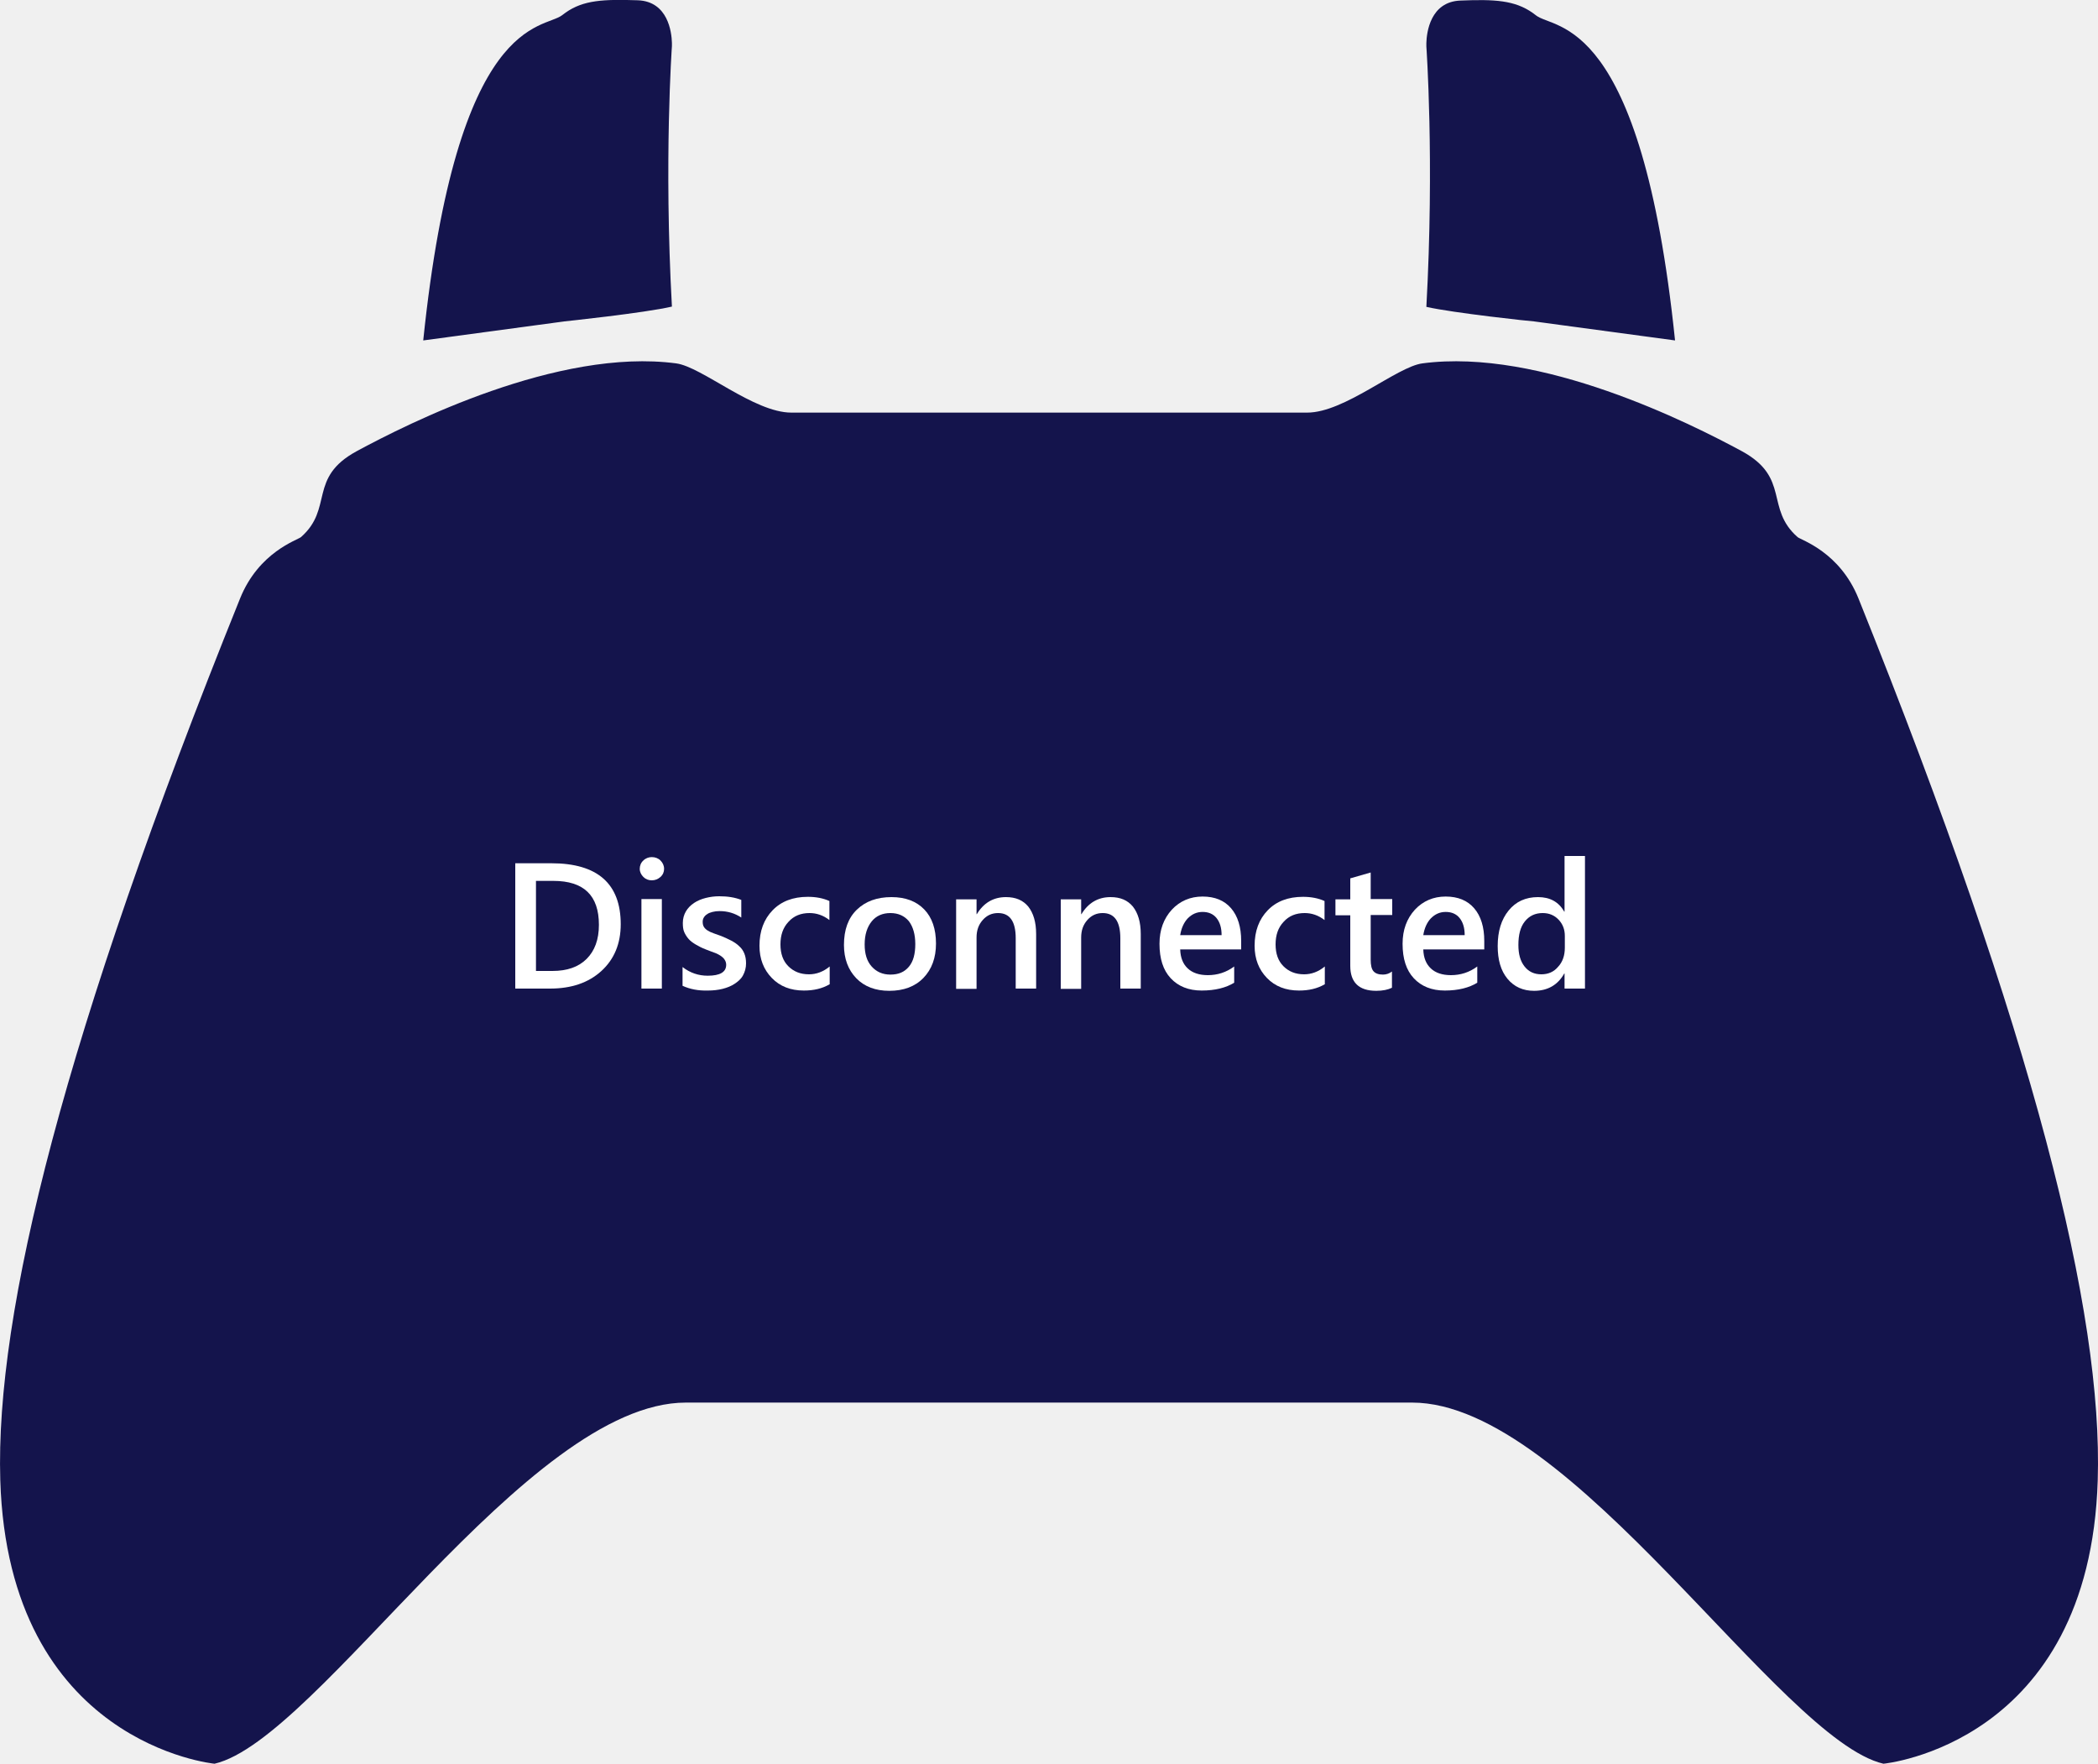
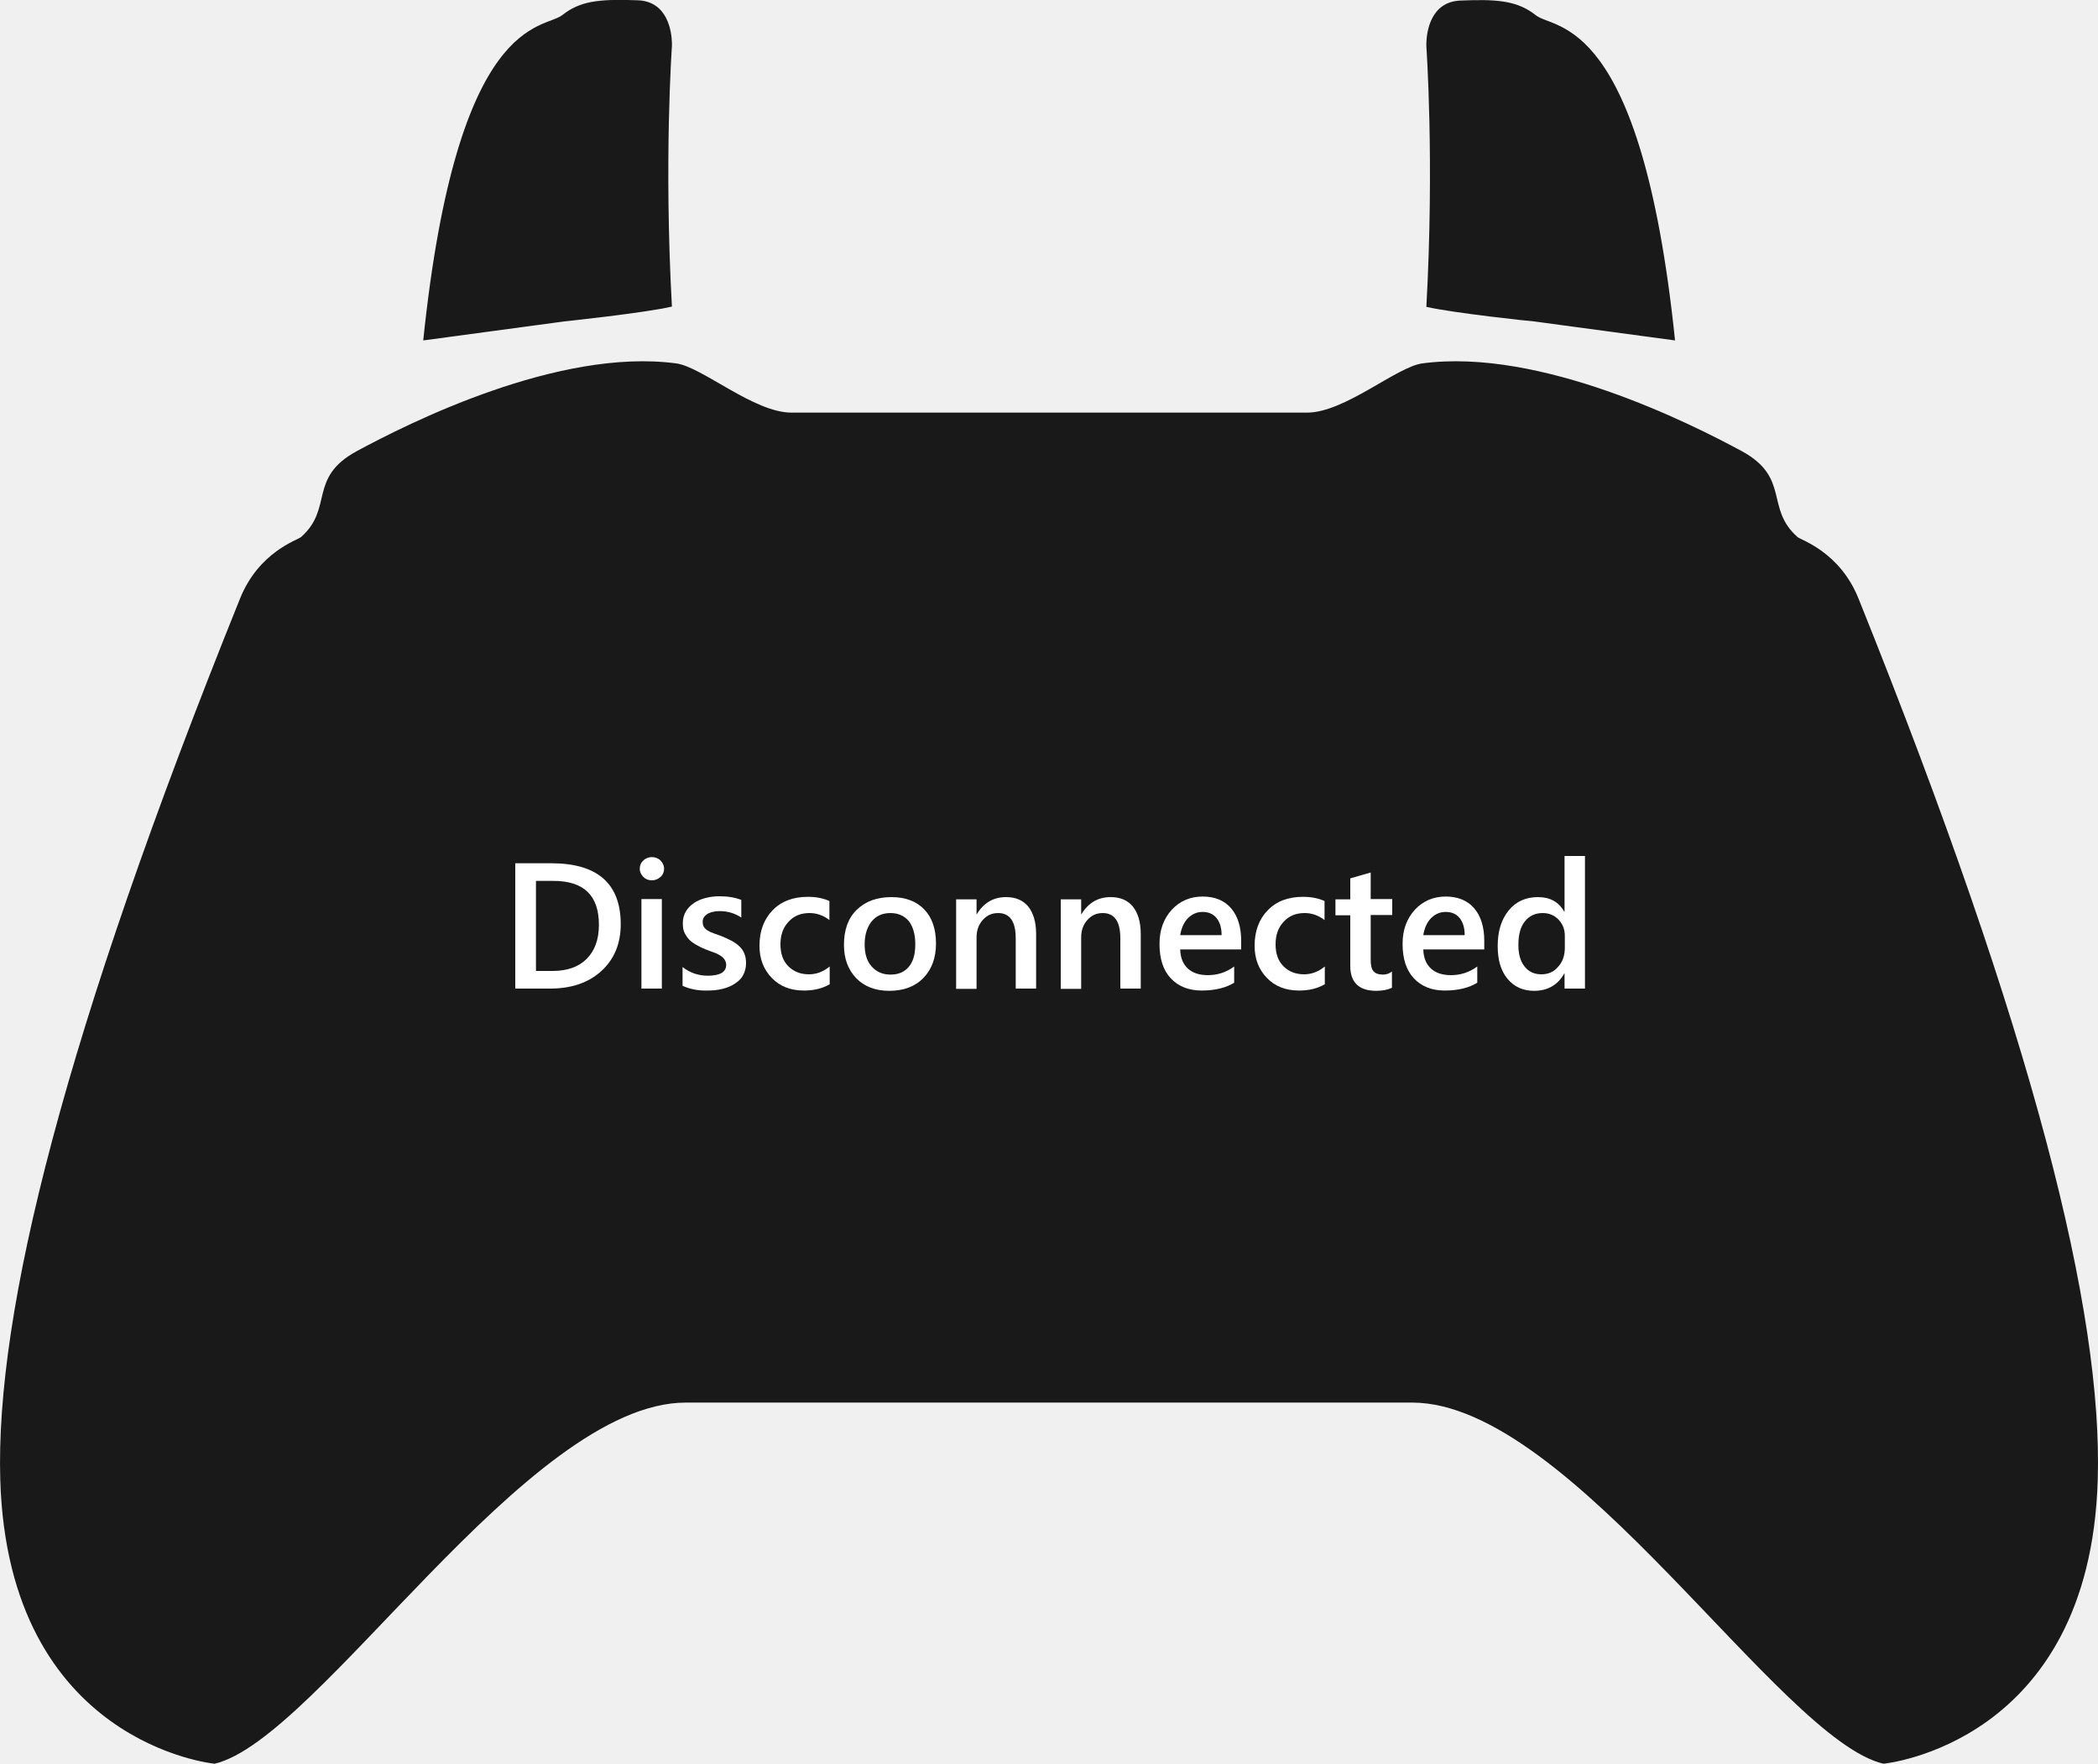
<svg xmlns="http://www.w3.org/2000/svg" version="1.1" id="Layer_1" x="0px" y="0px" viewBox="0 0 750 630.5" style="enable-background:new 0 0 750 630.5;" xml:space="preserve">
  <style type="text/css">
- 	.st0{fill:#14144C;}
+ 	.st0{fill:#191919;}
	.st1{fill:#FFFFFF;}
</style>
  <g>
    <path class="st0" d="M664.4,214c-6.7-16.7-20.5-20.9-21.8-22c-11.7-10.3-2.5-21.2-19.9-30.7c-18.3-9.9-72-37-114.2-31.4   c-9.2,1.2-27.8,17.6-41.2,17.6c-21.9,0-92.2,0-92.2,0s-70.3,0-92.2,0c-13.4,0-32-16.4-41.2-17.6c-42.2-5.6-95.9,21.5-114.2,31.4   c-17.5,9.5-8.2,20.4-19.9,30.7c-1.3,1.1-15.1,5.3-21.8,22C22.9,370-1.7,469.1,0.1,529.1C3,623.5,76.7,630.5,76.7,630.5   c37-8.6,111.6-129.1,168.5-129.1c31.2,0,129.8,0,129.8,0s98.6,0,129.8,0c57,0,131.5,120.5,168.5,129.1c0,0,73.7-6.9,76.6-101.3   C751.8,469.1,727.1,370,664.4,214L664.4,214z" />
    <path class="st0" d="M548.4,114.9l50.4,6.8C586.7,5,555.8,10.8,549.1,5.5c-0.4-0.3-0.8-0.6-1.2-0.9c-6.4-4.5-13.6-4.9-25.8-4.4   c-10.8,0.4-12.1,11.4-12.2,15.2v1.2c0,0,2.9,40.7,0,93.1C519.6,111.9,547.6,114.9,548.4,114.9z" />
    <path class="st0" d="M201.7,114.9c0,0,28.6-3,38.5-5.3c-2.9-52.4,0-93.1,0-93.1v-1.2c-0.1-3.8-1.4-14.8-12.2-15.2   c-12.2-0.4-19.4-0.1-25.8,4.4c-0.4,0.3-0.8,0.6-1.2,0.9c-6.8,5.3-37.6-0.5-49.7,116.3L201.7,114.9L201.7,114.9L201.7,114.9z" />
  </g>
  <g>
    <path class="st1" d="M184.2,353.4v-44.8h12.9c16.5,0,24.8,7.3,24.8,21.8c0,6.9-2.3,12.5-6.9,16.7s-10.7,6.3-18.4,6.3H184.2z    M191.6,314.9v32.2h5.9c5.2,0,9.3-1.4,12.2-4.3s4.4-6.9,4.4-12.2c0-10.5-5.4-15.7-16.3-15.7H191.6L191.6,314.9z" />
    <path class="st1" d="M233,314.7c-1.2,0-2.2-0.4-3-1.2s-1.3-1.8-1.3-2.9s0.4-2.2,1.3-3c0.8-0.8,1.9-1.2,3-1.2c1.2,0,2.3,0.4,3.1,1.2   s1.3,1.8,1.3,3c0,1.1-0.4,2.1-1.3,2.9S234.2,314.7,233,314.7z M236.6,353.4h-7.3v-32h7.3V353.4z" />
    <path class="st1" d="M244,352.4v-6.7c2.7,2.1,5.7,3.1,9,3.1c4.4,0,6.6-1.3,6.6-3.9c0-0.7-0.2-1.3-0.6-1.9s-0.9-1-1.5-1.4   s-1.4-0.8-2.3-1.1c-0.9-0.3-1.8-0.7-2.9-1.1c-1.3-0.5-2.5-1.1-3.5-1.7s-1.9-1.2-2.6-2s-1.2-1.6-1.6-2.5s-0.5-2-0.5-3.3   c0-1.5,0.4-2.9,1.1-4.1c0.7-1.2,1.7-2.2,2.9-3s2.6-1.4,4.2-1.8s3.2-0.6,4.8-0.6c3,0,5.6,0.4,7.9,1.3v6.3c-2.3-1.5-4.8-2.3-7.8-2.3   c-0.9,0-1.7,0.1-2.5,0.3c-0.7,0.2-1.4,0.4-1.9,0.8c-0.5,0.3-0.9,0.7-1.2,1.2s-0.4,1-0.4,1.5c0,0.7,0.1,1.3,0.4,1.8s0.7,0.9,1.3,1.3   s1.3,0.7,2.1,1s1.7,0.6,2.8,1c1.4,0.6,2.6,1.1,3.7,1.7s2,1.2,2.8,2c0.8,0.7,1.4,1.6,1.8,2.6s0.6,2.1,0.6,3.5c0,1.6-0.4,3-1.1,4.3   s-1.8,2.2-3,3s-2.7,1.4-4.3,1.8c-1.6,0.4-3.4,0.6-5.2,0.6C249.6,354.2,246.6,353.6,244,352.4z" />
    <path class="st1" d="M296.5,351.9c-2.6,1.5-5.6,2.2-9.1,2.2c-4.8,0-8.6-1.5-11.5-4.5s-4.4-6.8-4.4-11.5c0-5.3,1.6-9.5,4.7-12.7   s7.3-4.8,12.6-4.8c2.9,0,5.5,0.5,7.7,1.5v6.8c-2.2-1.7-4.6-2.5-7.1-2.5c-3.1,0-5.6,1-7.5,3.1c-2,2.1-2.9,4.8-2.9,8.1   c0,3.3,0.9,5.9,2.8,7.8s4.3,2.9,7.4,2.9c2.6,0,5.1-0.9,7.4-2.8v6.4H296.5z" />
    <path class="st1" d="M317.9,354.2c-4.9,0-8.9-1.5-11.8-4.5s-4.4-7-4.4-11.9c0-5.4,1.5-9.6,4.6-12.6s7.2-4.5,12.4-4.5   c5,0,8.9,1.5,11.7,4.4c2.8,2.9,4.2,7,4.2,12.2c0,5.1-1.5,9.2-4.5,12.3S323,354.2,317.9,354.2z M318.3,326.4c-2.8,0-5.1,1-6.7,3   s-2.5,4.7-2.5,8.2c0,3.4,0.8,6,2.5,7.9s3.9,2.9,6.7,2.9c2.9,0,5-0.9,6.6-2.8s2.3-4.6,2.3-8.1s-0.8-6.2-2.3-8.2   C323.3,327.4,321.1,326.4,318.3,326.4z" />
    <path class="st1" d="M370.4,353.4h-7.3v-18c0-6-2.1-9-6.3-9c-2.2,0-4,0.8-5.5,2.5s-2.2,3.7-2.2,6.3v18.3h-7.3v-32h7.3v5.3h0.1   c2.4-4,5.9-6.1,10.4-6.1c3.5,0,6.1,1.1,8,3.4c1.8,2.3,2.8,5.5,2.8,9.8V353.4z" />
    <path class="st1" d="M407.8,353.4h-7.3v-18c0-6-2.1-9-6.3-9c-2.2,0-4,0.8-5.5,2.5s-2.2,3.7-2.2,6.3v18.3h-7.3v-32h7.3v5.3h0.1   c2.4-4,5.9-6.1,10.4-6.1c3.5,0,6.1,1.1,8,3.4c1.8,2.3,2.8,5.5,2.8,9.8V353.4z" />
    <path class="st1" d="M443.7,339.4h-21.8c0.1,3,1,5.2,2.7,6.8s4.1,2.4,7.2,2.4c3.4,0,6.6-1,9.4-3.1v5.8c-2.9,1.8-6.8,2.8-11.6,2.8   c-4.7,0-8.4-1.5-11.1-4.4s-4-7-4-12.3c0-5,1.5-9,4.4-12.2c2.9-3.1,6.6-4.7,11-4.7s7.8,1.4,10.2,4.2s3.6,6.7,3.6,11.7L443.7,339.4   L443.7,339.4z M436.7,334.3c0-2.6-0.6-4.6-1.8-6.1s-2.9-2.2-5-2.2s-3.8,0.8-5.3,2.3c-1.4,1.5-2.3,3.5-2.7,6L436.7,334.3   L436.7,334.3z" />
    <path class="st1" d="M473.5,351.9c-2.6,1.5-5.6,2.2-9.1,2.2c-4.8,0-8.6-1.5-11.5-4.5s-4.4-6.8-4.4-11.5c0-5.3,1.6-9.5,4.7-12.7   s7.3-4.8,12.6-4.8c2.9,0,5.5,0.5,7.7,1.5v6.8c-2.2-1.7-4.6-2.5-7.1-2.5c-3.1,0-5.6,1-7.5,3.1c-2,2.1-2.9,4.8-2.9,8.1   c0,3.3,0.9,5.9,2.8,7.8s4.3,2.9,7.4,2.9c2.6,0,5.1-0.9,7.4-2.8v6.4H473.5z" />
    <path class="st1" d="M497.6,353.1c-1.4,0.7-3.3,1.1-5.6,1.1c-6.2,0-9.3-3-9.3-8.9v-18.1h-5.3v-5.7h5.3V314l7.3-2.1v9.5h7.7v5.7H490   v16c0,1.9,0.3,3.3,1,4.1s1.8,1.2,3.4,1.2c1.2,0,2.3-0.4,3.2-1.1V353.1z" />
    <path class="st1" d="M530.6,339.4h-21.8c0.1,3,1,5.2,2.7,6.8s4.1,2.4,7.2,2.4c3.4,0,6.6-1,9.4-3.1v5.8c-2.9,1.8-6.8,2.8-11.6,2.8   c-4.7,0-8.4-1.5-11.1-4.4s-4-7-4-12.3c0-5,1.5-9,4.4-12.2c2.9-3.1,6.6-4.7,11-4.7s7.8,1.4,10.2,4.2s3.6,6.7,3.6,11.7L530.6,339.4   L530.6,339.4z M523.6,334.3c0-2.6-0.6-4.6-1.8-6.1s-2.9-2.2-5-2.2s-3.8,0.8-5.3,2.3c-1.4,1.5-2.3,3.5-2.7,6L523.6,334.3   L523.6,334.3z" />
    <path class="st1" d="M566.6,353.4h-7.3V348h-0.1c-2.3,4.1-5.9,6.2-10.8,6.2c-3.9,0-7.1-1.4-9.5-4.3s-3.5-6.8-3.5-11.7   c0-5.3,1.3-9.5,3.9-12.7c2.6-3.2,6.1-4.8,10.5-4.8c4.3,0,7.4,1.7,9.4,5.2h0.1V306h7.3L566.6,353.4L566.6,353.4z M559.4,338.8v-4.2   c0-2.3-0.7-4.2-2.2-5.8s-3.4-2.4-5.7-2.4c-2.7,0-4.8,1-6.4,3c-1.6,2-2.3,4.8-2.3,8.4c0,3.3,0.7,5.8,2.2,7.7c1.5,1.9,3.5,2.8,6,2.8   s4.5-0.9,6-2.7C558.6,343.9,559.4,341.6,559.4,338.8z" />
  </g>
</svg>
